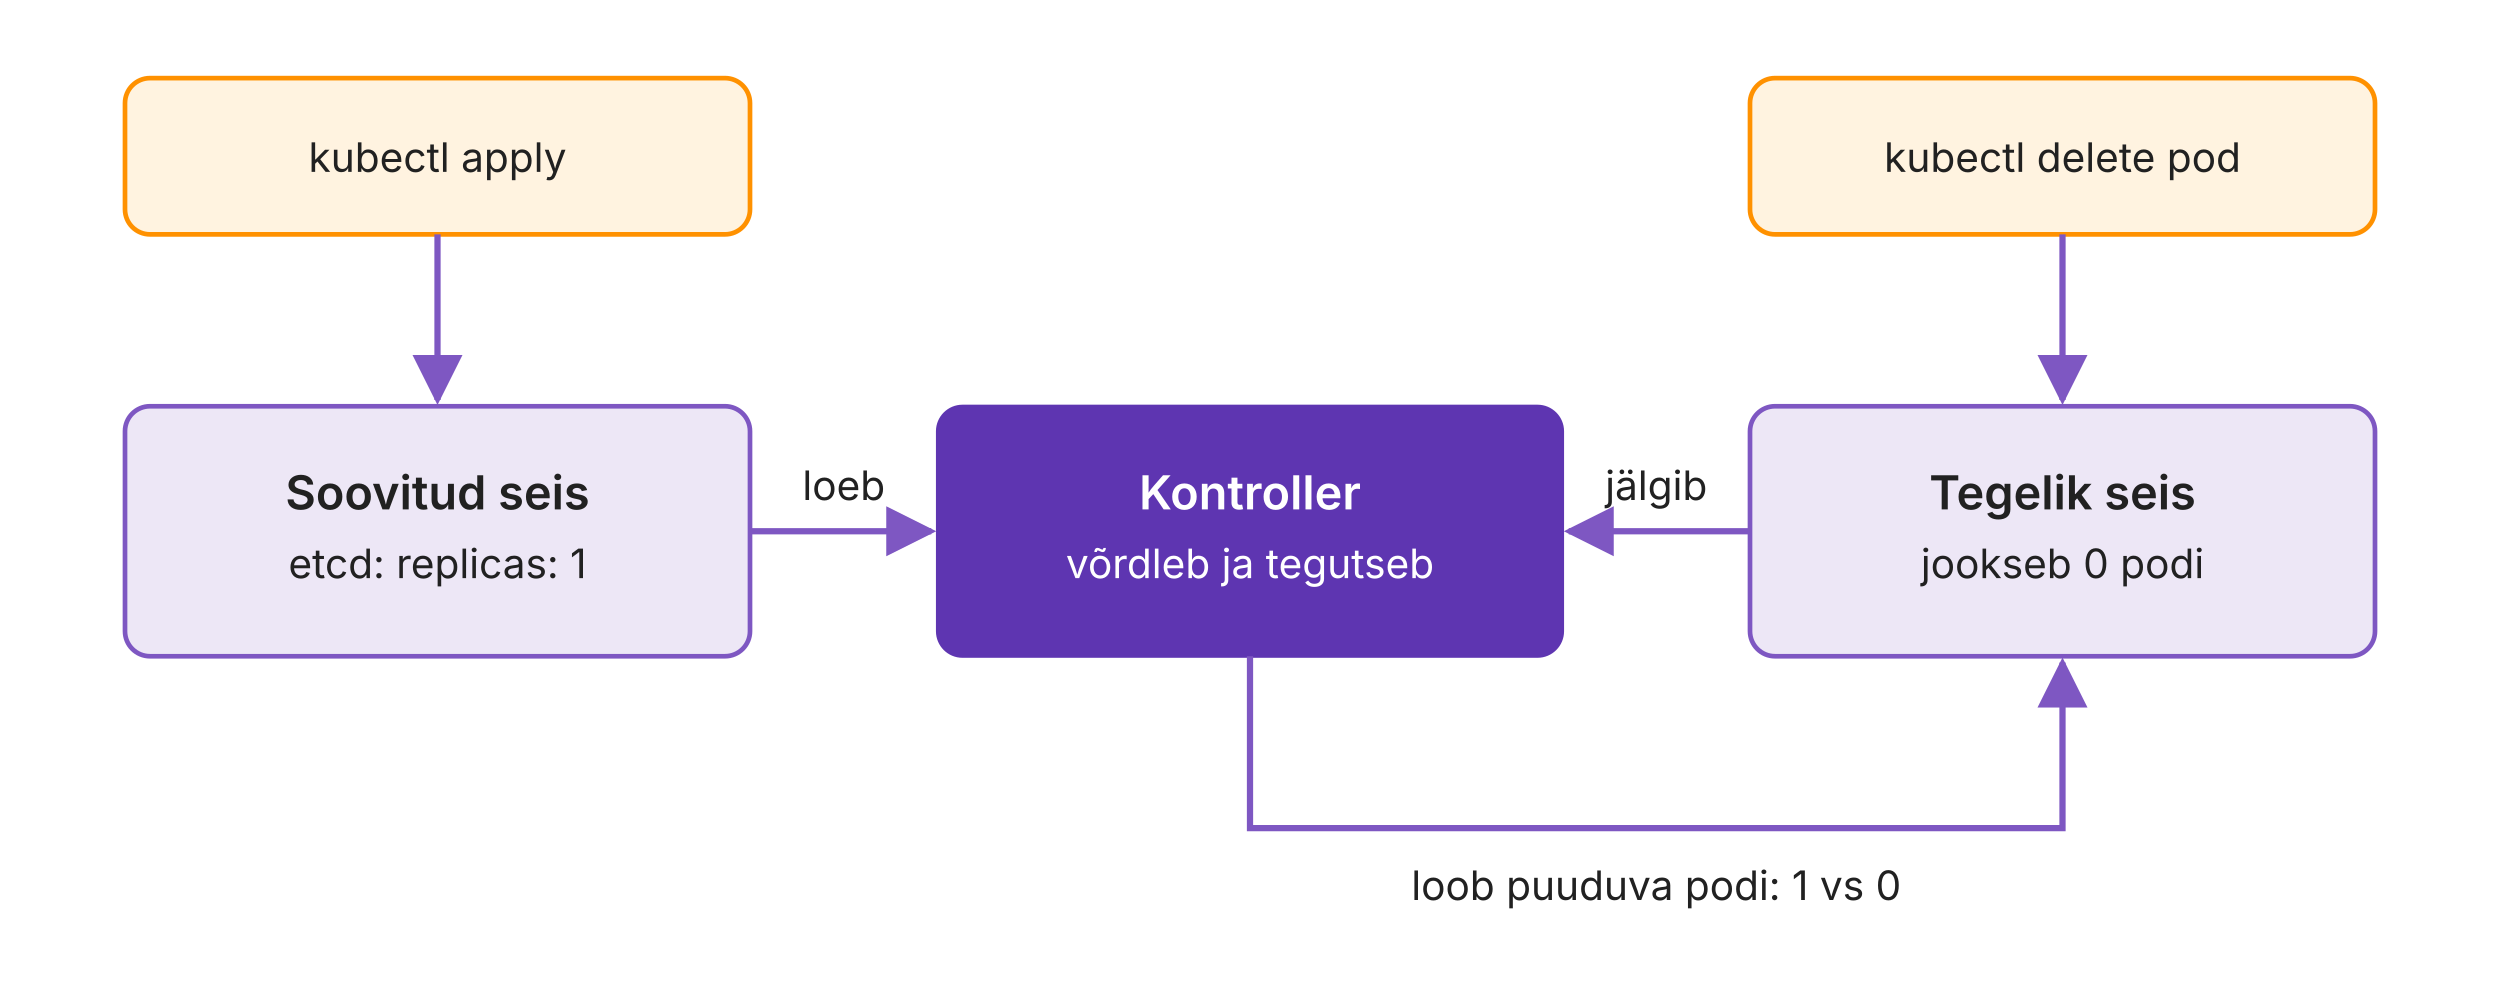
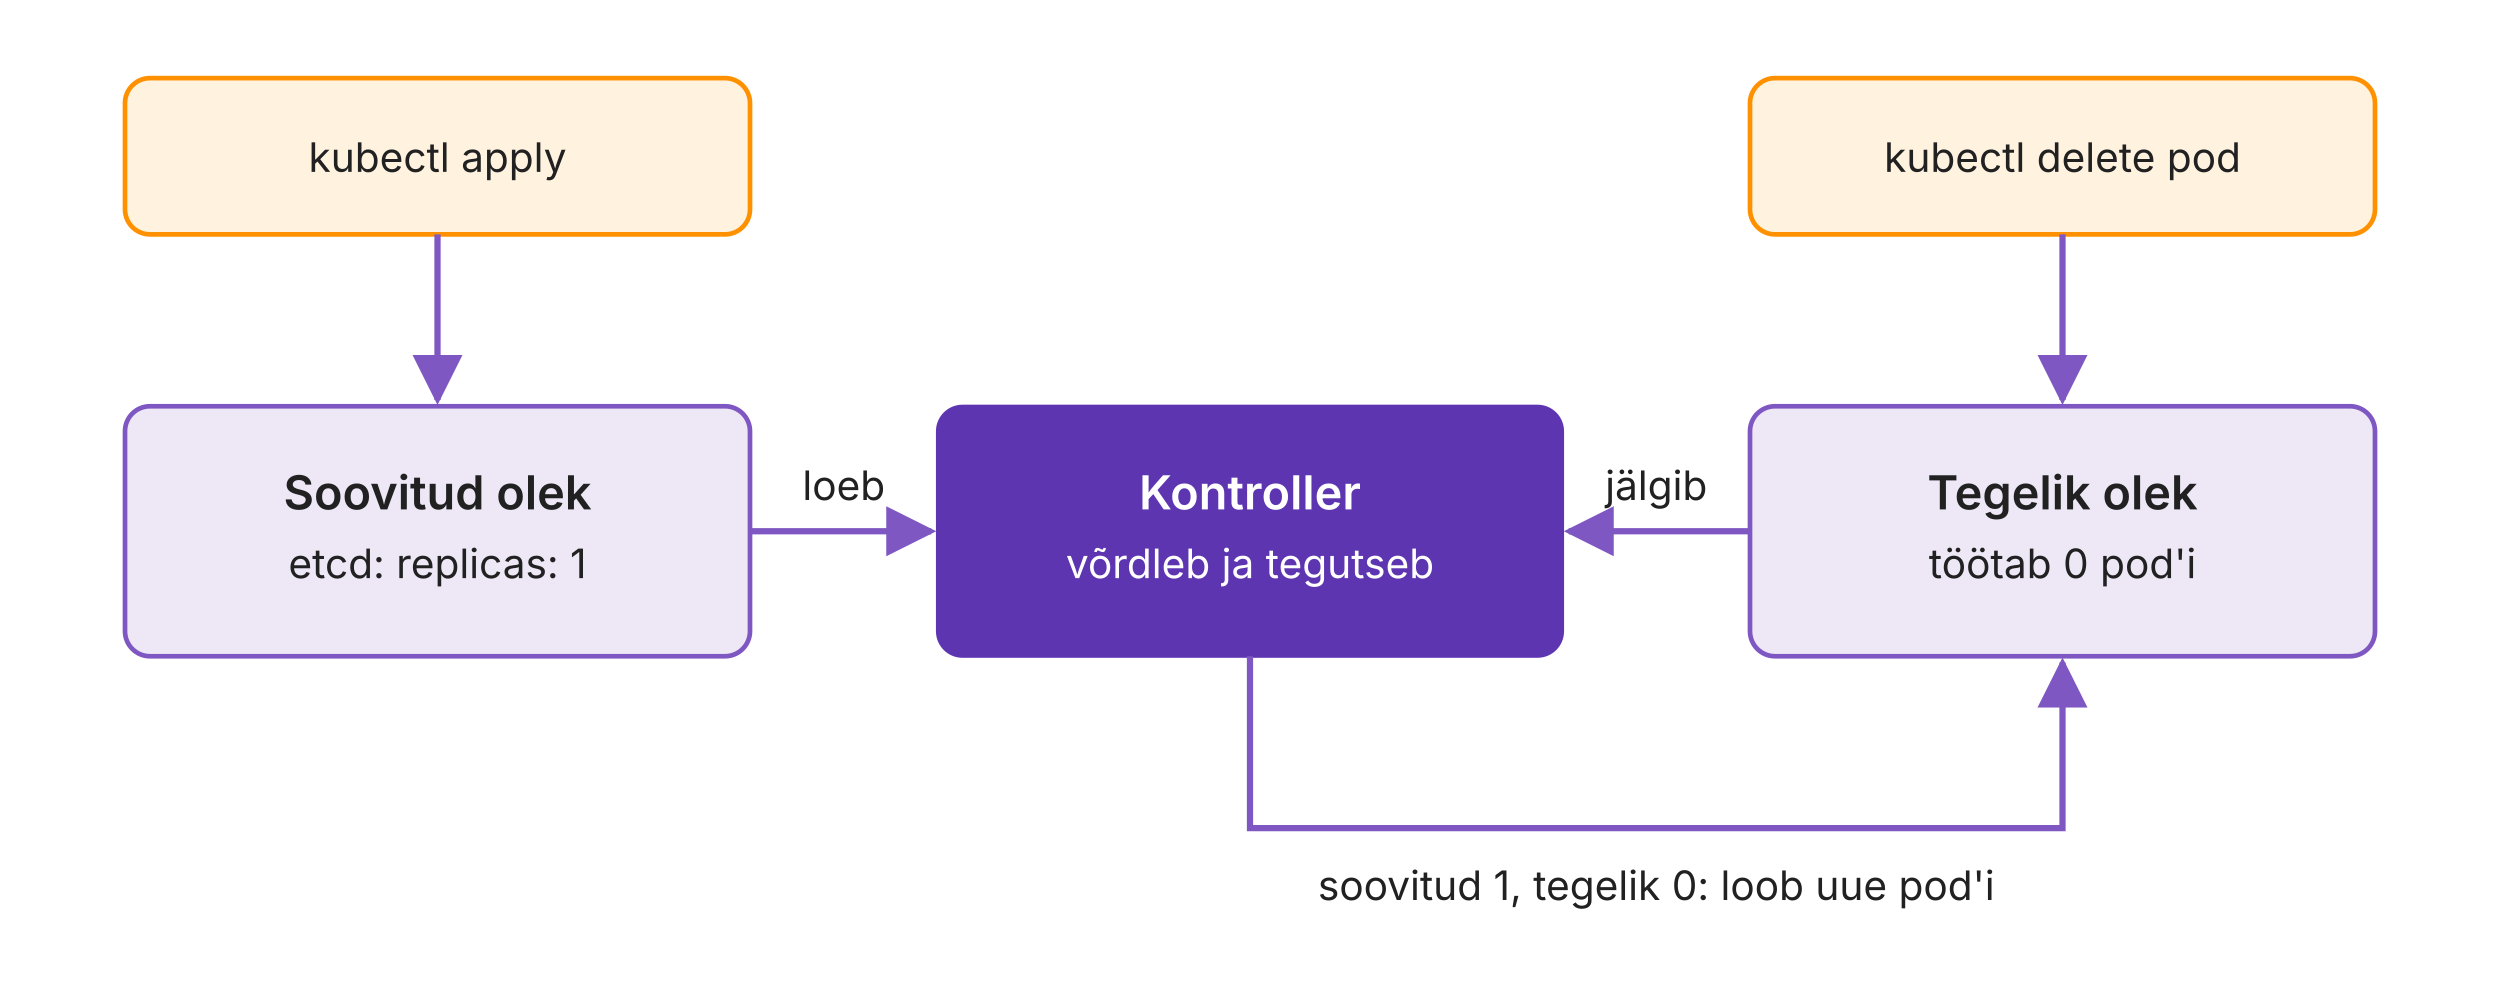
<svg xmlns="http://www.w3.org/2000/svg" viewBox="0 0 800 320" width="800">
  <defs>
    <marker id="a" viewBox="0 0 10 10" refX="9" refY="5" markerWidth="8" markerHeight="8" orient="auto-start-reverse">
      <path d="M0,0 L10,5 L0,10 z" fill="#7e57c2" />
    </marker>
  </defs>
  <style>text{font-family:Inter, Arial, sans-serif;fill:#212121;text-anchor:middle}.t{font-size:15px;font-weight:600}.s{font-size:13px}.w{fill:#ffffff}.l{text-anchor:start}.ln{stroke:#7e57c2;stroke-width:2;fill:none}.d{stroke-dasharray:6 4}.p{fill:#ede7f6;stroke:#7e57c2;stroke-width:1.5}.o{fill:#fff3e0;stroke:#ff9100;stroke-width:1.5}.m{fill:#5e35b1;stroke:#5e35b1}</style>
  <rect width="100%" height="100%" fill="#ffffff" />
  <rect class="o" x="40" y="25" width="200" height="50" rx="8" />
  <text class="s" x="140" y="55">kubectl apply</text>
  <rect class="o" x="560" y="25" width="200" height="50" rx="8" />
  <text class="s" x="660" y="55">kubectl delete pod</text>
  <rect class="p" x="40" y="130" width="200" height="80" rx="8" />
-   <text class="t" x="140" y="163">Soovitud seis</text>
+   <text class="t" x="140" y="163">Soovitud olek</text>
  <text class="s" x="140" y="185">etcd: replicas: 1</text>
  <rect class="m" x="300" y="130" width="200" height="80" rx="8" />
  <text class="t w" x="400" y="163">Kontroller</text>
  <text class="s w" x="400" y="185">võrdleb ja tegutseb</text>
  <rect class="p" x="560" y="130" width="200" height="80" rx="8" />
-   <text class="t" x="660" y="163">Tegelik seis</text>
-   <text class="s" x="660" y="185">jookseb 0 podi</text>
+   <text class="t" x="660" y="163">Tegelik olek</text>
+   <text class="s" x="660" y="185">töötab 0 pod'i</text>
  <line class="ln" x1="140" y1="75" x2="140" y2="128" marker-end="url(#a)" />
  <line class="ln" x1="660" y1="75" x2="660" y2="128" marker-end="url(#a)" />
  <line class="ln" x1="240" y1="170" x2="298" y2="170" marker-end="url(#a)" />
  <text class="s" x="270" y="160">loeb</text>
  <line class="ln" x1="560" y1="170" x2="502" y2="170" marker-end="url(#a)" />
  <text class="s" x="530" y="160">jälgib</text>
  <path class="ln" d="M400,210 V265 H660 V212" marker-end="url(#a)" />
-   <text class="s" x="530" y="288">loob puuduva podi: 1 vs 0</text>
+   <text class="s" x="530" y="288">soovitud 1, tegelik 0: loob uue pod'i</text>
</svg>
